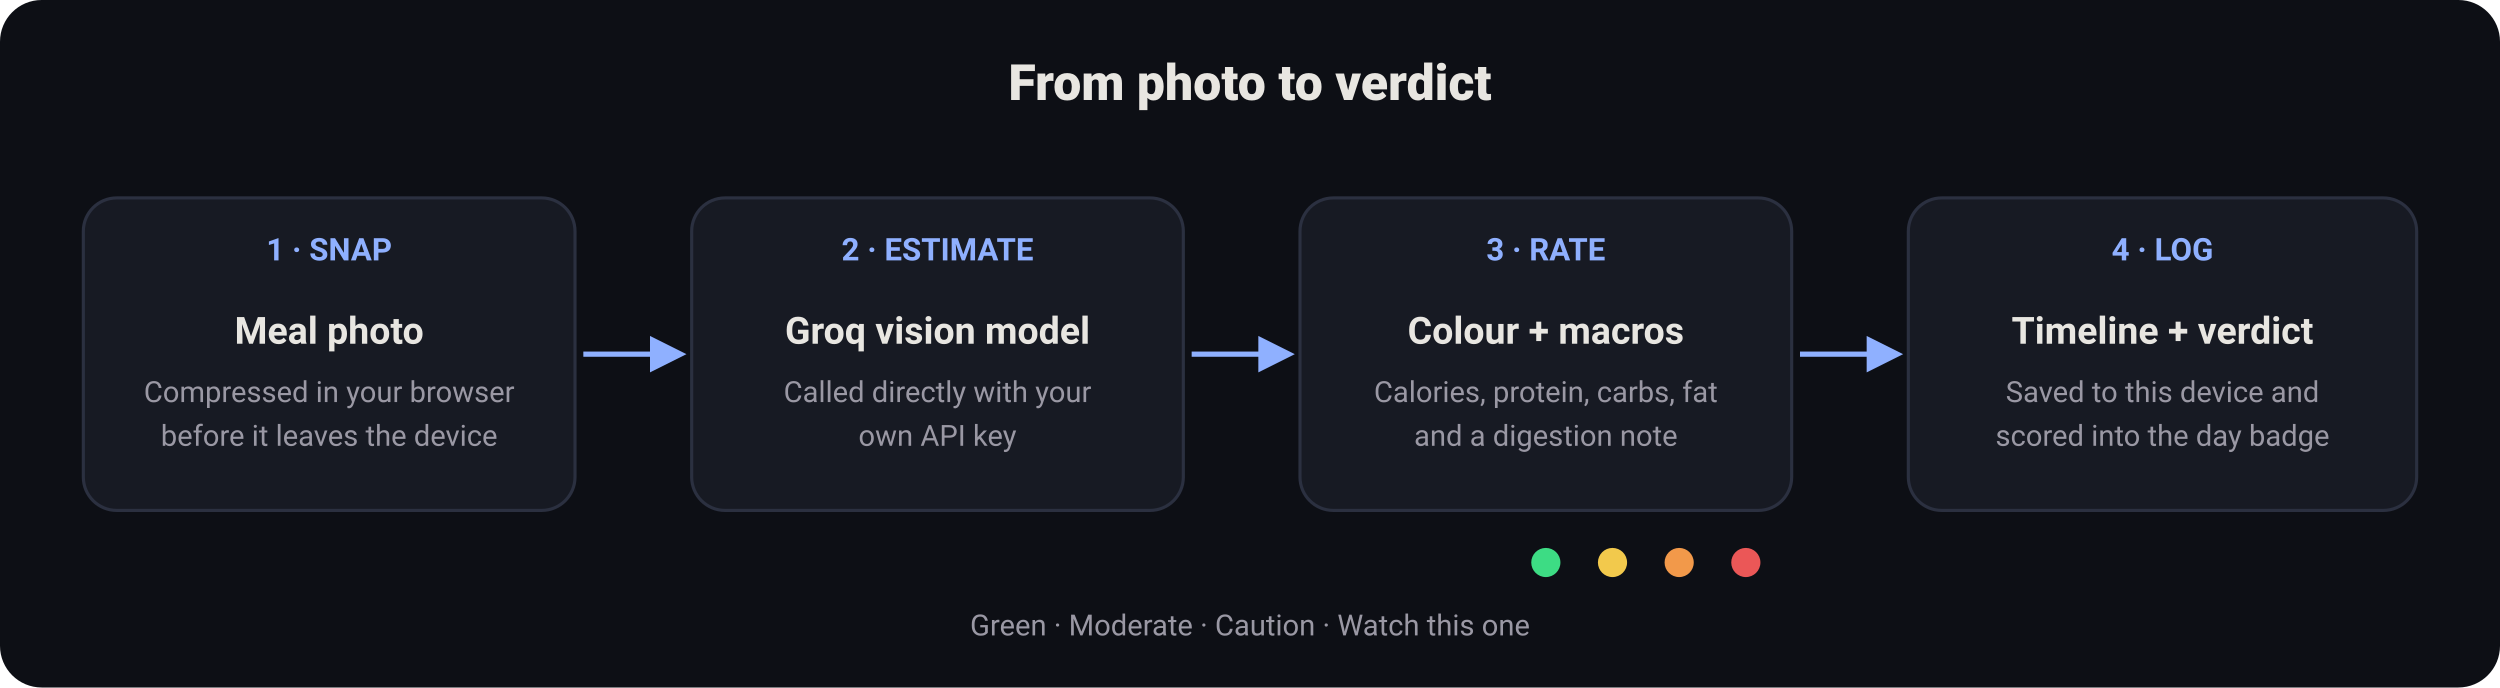
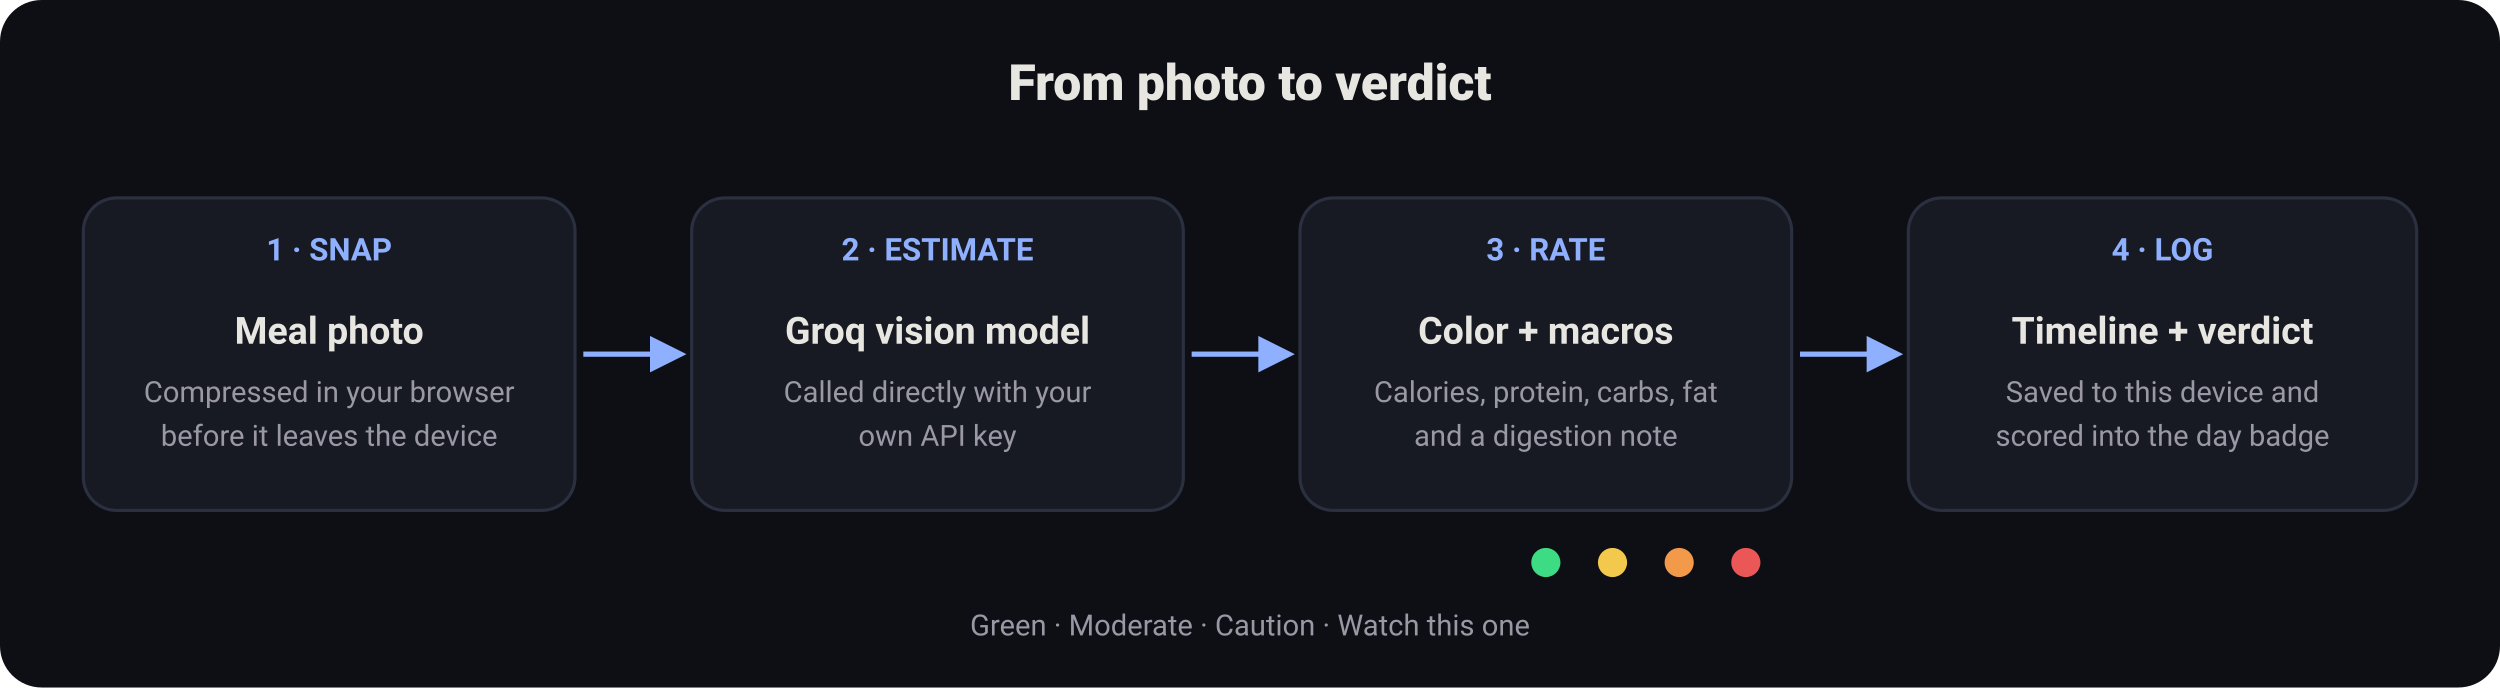
<svg xmlns="http://www.w3.org/2000/svg" viewBox="0 0 1200 330" width="1200" height="330" role="img" aria-labelledby="t d">
  <defs>
    <marker id="a" viewBox="0 0 10 10" refX="8" refY="5" markerWidth="7" markerHeight="7" orient="auto">
      <path d="M0 0L10 5L0 10z" fill="#8fb0ff" />
    </marker>
  </defs>
  <rect width="1200" height="330" rx="20" fill="#0d0f15" />
  <g font-family="ui-sans-serif,-apple-system,Segoe UI,Roboto,Arial,sans-serif" text-anchor="middle">
    <text x="600" y="48" font-size="24" font-weight="800" fill="#e8e6e1">From photo to verdict</text>
    <g fill="#171a23" stroke="#2b3040" stroke-width="1.5">
      <rect x="40" y="95" width="236" height="150" rx="16" />
      <rect x="332" y="95" width="236" height="150" rx="16" />
      <rect x="624" y="95" width="236" height="150" rx="16" />
      <rect x="916" y="95" width="244" height="150" rx="16" />
    </g>
    <g fill="#8fb0ff" font-size="15" font-weight="700">
      <text x="158" y="125">1 · SNAP</text>
      <text x="450" y="125">2 · ESTIMATE</text>
      <text x="742" y="125">3 · RATE</text>
      <text x="1038" y="125">4 · LOG</text>
    </g>
    <g fill="#e8e6e1" font-size="18" font-weight="700">
      <text x="158" y="165">Meal photo</text>
      <text x="450" y="165">Groq vision model</text>
-       <text x="742" y="165">Colour + macros</text>
+       <text x="742" y="165">Color + macros</text>
      <text x="1038" y="165">Timeline + verdict</text>
    </g>
    <g fill="#9a98a4" font-size="14">
      <text x="158" y="193">Compressed in your browser</text>
      <text x="158" y="214">before it leaves the device</text>
      <text x="450" y="193">Called directly with your</text>
      <text x="450" y="214">own API key</text>
      <text x="742" y="193">Calories, protein, carbs, fat</text>
      <text x="742" y="214">and a digestion note</text>
      <text x="1038" y="193">Saved to this device and</text>
      <text x="1038" y="214">scored into the day badge</text>
    </g>
    <g stroke="#8fb0ff" stroke-width="2.5" fill="none" marker-end="url(#a)">
      <path d="M280 170H326" />
      <path d="M572 170H618" />
      <path d="M864 170H910" />
    </g>
    <g>
      <circle cx="742" cy="270" r="7" fill="#3ddc84" />
      <circle cx="774" cy="270" r="7" fill="#f2c94c" />
      <circle cx="806" cy="270" r="7" fill="#f2994a" />
      <circle cx="838" cy="270" r="7" fill="#eb5757" />
    </g>
    <text x="600" y="305" font-size="14" fill="#9a98a4">Green · Moderate · Caution · Watch this one</text>
  </g>
</svg>
